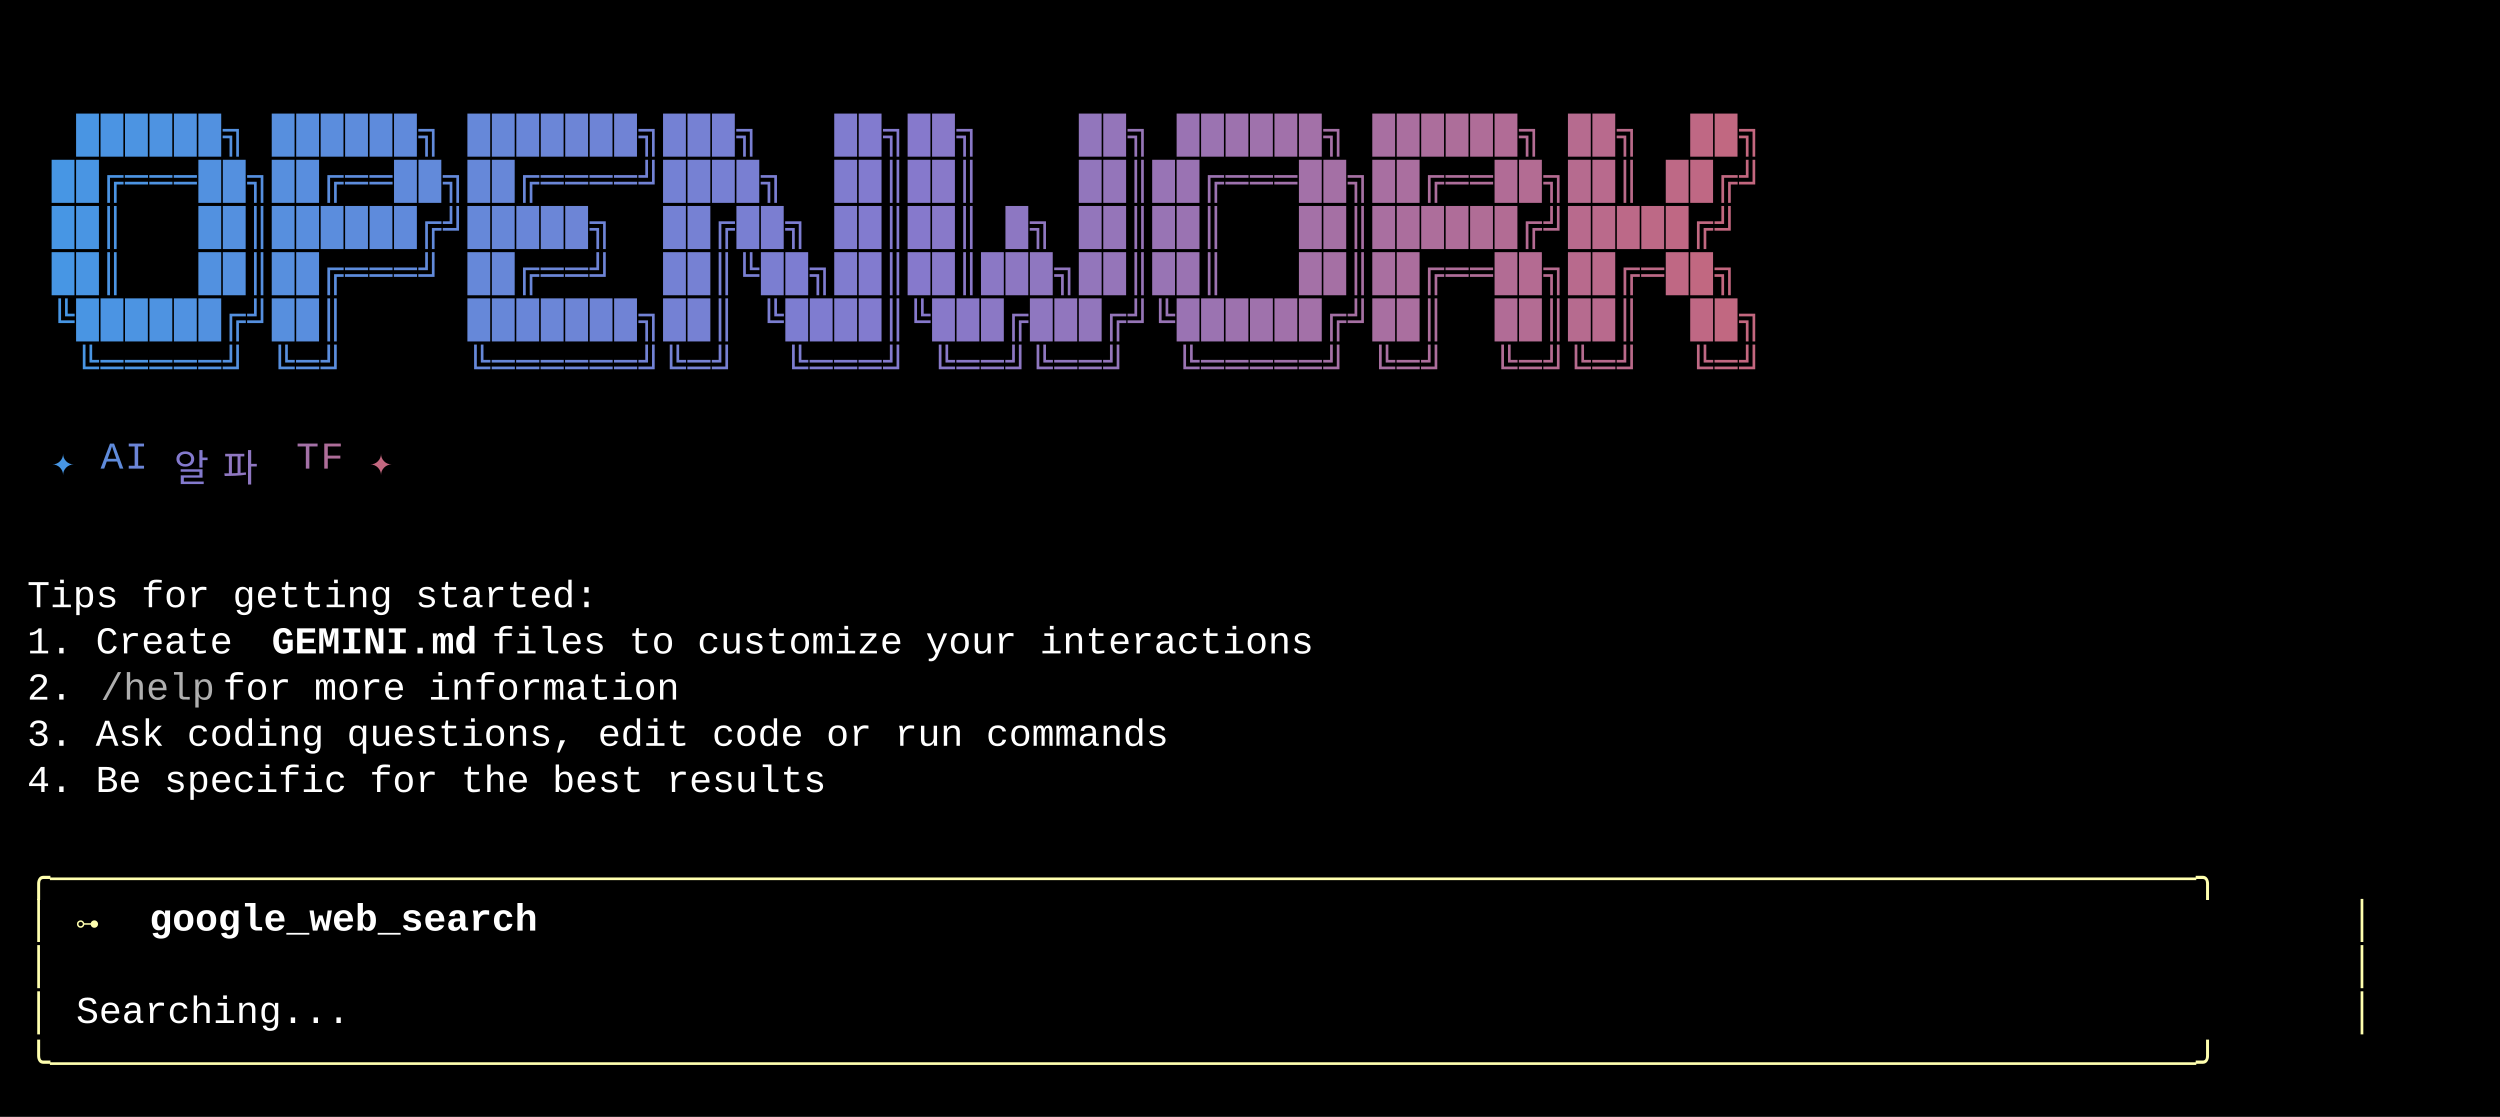
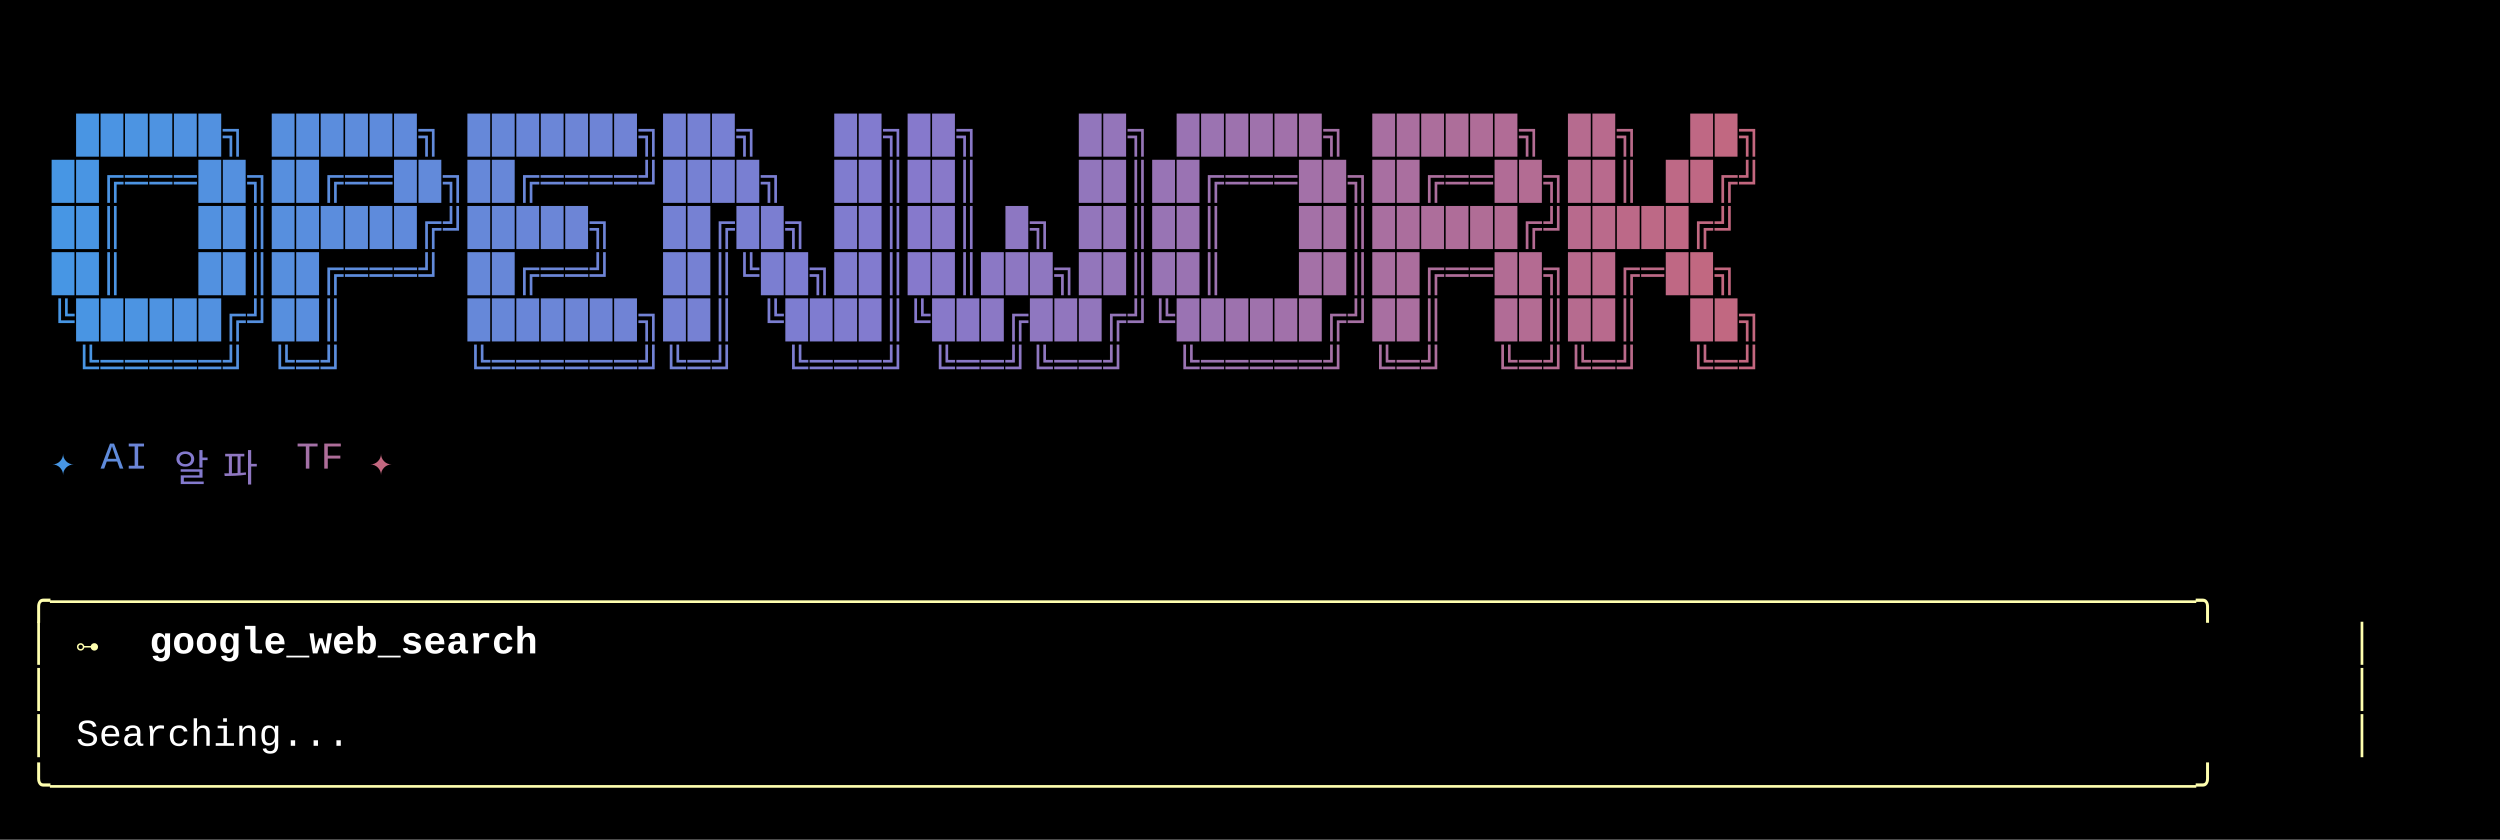
- <svg xmlns="http://www.w3.org/2000/svg" width="920" height="411" viewBox="0 0 920 411">
+ <svg xmlns="http://www.w3.org/2000/svg" width="920" height="309" viewBox="0 0 920 309">
  <style>
    text { font-family: Consolas, "Courier New", monospace; font-size: 14px; dominant-baseline: text-before-edge; white-space: pre; }
  </style>
-   <rect width="920" height="411" fill="#000000" />
+   <rect width="920" height="309" fill="#000000" />
  <g transform="translate(10, 10)">
    <text x="18" y="36" fill="#4995e3" textLength="9" lengthAdjust="spacingAndGlyphs">█</text>
    <text x="27" y="36" fill="#4b94e3" textLength="9" lengthAdjust="spacingAndGlyphs">█</text>
    <text x="36" y="36" fill="#4c94e2" textLength="9" lengthAdjust="spacingAndGlyphs">█</text>
    <text x="45" y="36" fill="#4e93e1" textLength="9" lengthAdjust="spacingAndGlyphs">█</text>
    <text x="54" y="36" fill="#5092e1" textLength="9" lengthAdjust="spacingAndGlyphs">█</text>
    <text x="63" y="36" fill="#5291e0" textLength="9" lengthAdjust="spacingAndGlyphs">█</text>
    <text x="72" y="36" fill="#5490df" textLength="9" lengthAdjust="spacingAndGlyphs">╗</text>
    <text x="90" y="36" fill="#578fde" textLength="9" lengthAdjust="spacingAndGlyphs">█</text>
    <text x="99" y="36" fill="#598ede" textLength="9" lengthAdjust="spacingAndGlyphs">█</text>
    <text x="108" y="36" fill="#5b8ddd" textLength="9" lengthAdjust="spacingAndGlyphs">█</text>
    <text x="117" y="36" fill="#5d8cdc" textLength="9" lengthAdjust="spacingAndGlyphs">█</text>
    <text x="126" y="36" fill="#5e8bdc" textLength="9" lengthAdjust="spacingAndGlyphs">█</text>
    <text x="135" y="36" fill="#608adb" textLength="9" lengthAdjust="spacingAndGlyphs">█</text>
    <text x="144" y="36" fill="#628ada" textLength="9" lengthAdjust="spacingAndGlyphs">╗</text>
    <text x="162" y="36" fill="#6688d9" textLength="9" lengthAdjust="spacingAndGlyphs">█</text>
    <text x="171" y="36" fill="#6787d8" textLength="9" lengthAdjust="spacingAndGlyphs">█</text>
    <text x="180" y="36" fill="#6986d8" textLength="9" lengthAdjust="spacingAndGlyphs">█</text>
    <text x="189" y="36" fill="#6b86d7" textLength="9" lengthAdjust="spacingAndGlyphs">█</text>
    <text x="198" y="36" fill="#6d85d6" textLength="9" lengthAdjust="spacingAndGlyphs">█</text>
    <text x="207" y="36" fill="#6e84d6" textLength="9" lengthAdjust="spacingAndGlyphs">█</text>
    <text x="216" y="36" fill="#7083d5" textLength="9" lengthAdjust="spacingAndGlyphs">█</text>
    <text x="225" y="36" fill="#7282d4" textLength="9" lengthAdjust="spacingAndGlyphs">╗</text>
    <text x="234" y="36" fill="#7481d4" textLength="9" lengthAdjust="spacingAndGlyphs">█</text>
    <text x="243" y="36" fill="#7681d3" textLength="9" lengthAdjust="spacingAndGlyphs">█</text>
    <text x="252" y="36" fill="#7780d3" textLength="9" lengthAdjust="spacingAndGlyphs">█</text>
    <text x="261" y="36" fill="#797fd2" textLength="9" lengthAdjust="spacingAndGlyphs">╗</text>
    <text x="297" y="36" fill="#807ccf" textLength="9" lengthAdjust="spacingAndGlyphs">█</text>
    <text x="306" y="36" fill="#827bcf" textLength="9" lengthAdjust="spacingAndGlyphs">█</text>
    <text x="315" y="36" fill="#847ace" textLength="9" lengthAdjust="spacingAndGlyphs">╗</text>
    <text x="324" y="36" fill="#8679cc" textLength="9" lengthAdjust="spacingAndGlyphs">█</text>
    <text x="333" y="36" fill="#8879c9" textLength="9" lengthAdjust="spacingAndGlyphs">█</text>
    <text x="342" y="36" fill="#8978c7" textLength="9" lengthAdjust="spacingAndGlyphs">╗</text>
    <text x="387" y="36" fill="#9276bc" textLength="9" lengthAdjust="spacingAndGlyphs">█</text>
    <text x="396" y="36" fill="#9475ba" textLength="9" lengthAdjust="spacingAndGlyphs">█</text>
    <text x="405" y="36" fill="#9675b7" textLength="9" lengthAdjust="spacingAndGlyphs">╗</text>
    <text x="423" y="36" fill="#9a73b3" textLength="9" lengthAdjust="spacingAndGlyphs">█</text>
    <text x="432" y="36" fill="#9b73b1" textLength="9" lengthAdjust="spacingAndGlyphs">█</text>
    <text x="441" y="36" fill="#9d72ae" textLength="9" lengthAdjust="spacingAndGlyphs">█</text>
    <text x="450" y="36" fill="#9f72ac" textLength="9" lengthAdjust="spacingAndGlyphs">█</text>
    <text x="459" y="36" fill="#a171aa" textLength="9" lengthAdjust="spacingAndGlyphs">█</text>
    <text x="468" y="36" fill="#a371a8" textLength="9" lengthAdjust="spacingAndGlyphs">█</text>
    <text x="477" y="36" fill="#a470a5" textLength="9" lengthAdjust="spacingAndGlyphs">╗</text>
    <text x="495" y="36" fill="#a86fa1" textLength="9" lengthAdjust="spacingAndGlyphs">█</text>
    <text x="504" y="36" fill="#aa6f9f" textLength="9" lengthAdjust="spacingAndGlyphs">█</text>
    <text x="513" y="36" fill="#ac6e9c" textLength="9" lengthAdjust="spacingAndGlyphs">█</text>
    <text x="522" y="36" fill="#ad6e9a" textLength="9" lengthAdjust="spacingAndGlyphs">█</text>
    <text x="531" y="36" fill="#af6d98" textLength="9" lengthAdjust="spacingAndGlyphs">█</text>
    <text x="540" y="36" fill="#b16c96" textLength="9" lengthAdjust="spacingAndGlyphs">█</text>
    <text x="549" y="36" fill="#b36c93" textLength="9" lengthAdjust="spacingAndGlyphs">╗</text>
    <text x="567" y="36" fill="#b66b8f" textLength="9" lengthAdjust="spacingAndGlyphs">█</text>
    <text x="576" y="36" fill="#b86a8d" textLength="9" lengthAdjust="spacingAndGlyphs">█</text>
    <text x="585" y="36" fill="#ba6a8a" textLength="9" lengthAdjust="spacingAndGlyphs">╗</text>
    <text x="612" y="36" fill="#bf6884" textLength="9" lengthAdjust="spacingAndGlyphs">█</text>
    <text x="621" y="36" fill="#c16881" textLength="9" lengthAdjust="spacingAndGlyphs">█</text>
    <text x="630" y="36" fill="#c3677f" textLength="9" lengthAdjust="spacingAndGlyphs">╗</text>
    <text x="9" y="53" fill="#4796e4" textLength="9" lengthAdjust="spacingAndGlyphs">█</text>
    <text x="18" y="53" fill="#4995e3" textLength="9" lengthAdjust="spacingAndGlyphs">█</text>
    <text x="27" y="53" fill="#4b94e3" textLength="9" lengthAdjust="spacingAndGlyphs">╔</text>
    <text x="36" y="53" fill="#4c94e2" textLength="9" lengthAdjust="spacingAndGlyphs">═</text>
    <text x="45" y="53" fill="#4e93e1" textLength="9" lengthAdjust="spacingAndGlyphs">═</text>
    <text x="54" y="53" fill="#5092e1" textLength="9" lengthAdjust="spacingAndGlyphs">═</text>
    <text x="63" y="53" fill="#5291e0" textLength="9" lengthAdjust="spacingAndGlyphs">█</text>
    <text x="72" y="53" fill="#5490df" textLength="9" lengthAdjust="spacingAndGlyphs">█</text>
    <text x="81" y="53" fill="#558fdf" textLength="9" lengthAdjust="spacingAndGlyphs">╗</text>
    <text x="90" y="53" fill="#578fde" textLength="9" lengthAdjust="spacingAndGlyphs">█</text>
    <text x="99" y="53" fill="#598ede" textLength="9" lengthAdjust="spacingAndGlyphs">█</text>
    <text x="108" y="53" fill="#5b8ddd" textLength="9" lengthAdjust="spacingAndGlyphs">╔</text>
    <text x="117" y="53" fill="#5d8cdc" textLength="9" lengthAdjust="spacingAndGlyphs">═</text>
    <text x="126" y="53" fill="#5e8bdc" textLength="9" lengthAdjust="spacingAndGlyphs">═</text>
    <text x="135" y="53" fill="#608adb" textLength="9" lengthAdjust="spacingAndGlyphs">█</text>
    <text x="144" y="53" fill="#628ada" textLength="9" lengthAdjust="spacingAndGlyphs">█</text>
    <text x="153" y="53" fill="#6489da" textLength="9" lengthAdjust="spacingAndGlyphs">╗</text>
    <text x="162" y="53" fill="#6688d9" textLength="9" lengthAdjust="spacingAndGlyphs">█</text>
    <text x="171" y="53" fill="#6787d8" textLength="9" lengthAdjust="spacingAndGlyphs">█</text>
    <text x="180" y="53" fill="#6986d8" textLength="9" lengthAdjust="spacingAndGlyphs">╔</text>
    <text x="189" y="53" fill="#6b86d7" textLength="9" lengthAdjust="spacingAndGlyphs">═</text>
    <text x="198" y="53" fill="#6d85d6" textLength="9" lengthAdjust="spacingAndGlyphs">═</text>
    <text x="207" y="53" fill="#6e84d6" textLength="9" lengthAdjust="spacingAndGlyphs">═</text>
    <text x="216" y="53" fill="#7083d5" textLength="9" lengthAdjust="spacingAndGlyphs">═</text>
    <text x="225" y="53" fill="#7282d4" textLength="9" lengthAdjust="spacingAndGlyphs">╝</text>
    <text x="234" y="53" fill="#7481d4" textLength="9" lengthAdjust="spacingAndGlyphs">█</text>
    <text x="243" y="53" fill="#7681d3" textLength="9" lengthAdjust="spacingAndGlyphs">█</text>
    <text x="252" y="53" fill="#7780d3" textLength="9" lengthAdjust="spacingAndGlyphs">█</text>
    <text x="261" y="53" fill="#797fd2" textLength="9" lengthAdjust="spacingAndGlyphs">█</text>
    <text x="270" y="53" fill="#7b7ed1" textLength="9" lengthAdjust="spacingAndGlyphs">╗</text>
    <text x="297" y="53" fill="#807ccf" textLength="9" lengthAdjust="spacingAndGlyphs">█</text>
    <text x="306" y="53" fill="#827bcf" textLength="9" lengthAdjust="spacingAndGlyphs">█</text>
    <text x="315" y="53" fill="#847ace" textLength="9" lengthAdjust="spacingAndGlyphs">║</text>
    <text x="324" y="53" fill="#8679cc" textLength="9" lengthAdjust="spacingAndGlyphs">█</text>
    <text x="333" y="53" fill="#8879c9" textLength="9" lengthAdjust="spacingAndGlyphs">█</text>
    <text x="342" y="53" fill="#8978c7" textLength="9" lengthAdjust="spacingAndGlyphs">║</text>
    <text x="387" y="53" fill="#9276bc" textLength="9" lengthAdjust="spacingAndGlyphs">█</text>
    <text x="396" y="53" fill="#9475ba" textLength="9" lengthAdjust="spacingAndGlyphs">█</text>
    <text x="405" y="53" fill="#9675b7" textLength="9" lengthAdjust="spacingAndGlyphs">║</text>
    <text x="414" y="53" fill="#9874b5" textLength="9" lengthAdjust="spacingAndGlyphs">█</text>
    <text x="423" y="53" fill="#9a73b3" textLength="9" lengthAdjust="spacingAndGlyphs">█</text>
    <text x="432" y="53" fill="#9b73b1" textLength="9" lengthAdjust="spacingAndGlyphs">╔</text>
    <text x="441" y="53" fill="#9d72ae" textLength="9" lengthAdjust="spacingAndGlyphs">═</text>
    <text x="450" y="53" fill="#9f72ac" textLength="9" lengthAdjust="spacingAndGlyphs">═</text>
    <text x="459" y="53" fill="#a171aa" textLength="9" lengthAdjust="spacingAndGlyphs">═</text>
    <text x="468" y="53" fill="#a371a8" textLength="9" lengthAdjust="spacingAndGlyphs">█</text>
    <text x="477" y="53" fill="#a470a5" textLength="9" lengthAdjust="spacingAndGlyphs">█</text>
    <text x="486" y="53" fill="#a670a3" textLength="9" lengthAdjust="spacingAndGlyphs">╗</text>
    <text x="495" y="53" fill="#a86fa1" textLength="9" lengthAdjust="spacingAndGlyphs">█</text>
    <text x="504" y="53" fill="#aa6f9f" textLength="9" lengthAdjust="spacingAndGlyphs">█</text>
    <text x="513" y="53" fill="#ac6e9c" textLength="9" lengthAdjust="spacingAndGlyphs">╔</text>
    <text x="522" y="53" fill="#ad6e9a" textLength="9" lengthAdjust="spacingAndGlyphs">═</text>
    <text x="531" y="53" fill="#af6d98" textLength="9" lengthAdjust="spacingAndGlyphs">═</text>
    <text x="540" y="53" fill="#b16c96" textLength="9" lengthAdjust="spacingAndGlyphs">█</text>
    <text x="549" y="53" fill="#b36c93" textLength="9" lengthAdjust="spacingAndGlyphs">█</text>
    <text x="558" y="53" fill="#b56b91" textLength="9" lengthAdjust="spacingAndGlyphs">╗</text>
    <text x="567" y="53" fill="#b66b8f" textLength="9" lengthAdjust="spacingAndGlyphs">█</text>
    <text x="576" y="53" fill="#b86a8d" textLength="9" lengthAdjust="spacingAndGlyphs">█</text>
    <text x="585" y="53" fill="#ba6a8a" textLength="9" lengthAdjust="spacingAndGlyphs">║</text>
    <text x="603" y="53" fill="#be6986" textLength="9" lengthAdjust="spacingAndGlyphs">█</text>
    <text x="612" y="53" fill="#bf6884" textLength="9" lengthAdjust="spacingAndGlyphs">█</text>
    <text x="621" y="53" fill="#c16881" textLength="9" lengthAdjust="spacingAndGlyphs">╔</text>
    <text x="630" y="53" fill="#c3677f" textLength="9" lengthAdjust="spacingAndGlyphs">╝</text>
    <text x="9" y="70" fill="#4796e4" textLength="9" lengthAdjust="spacingAndGlyphs">█</text>
    <text x="18" y="70" fill="#4995e3" textLength="9" lengthAdjust="spacingAndGlyphs">█</text>
    <text x="27" y="70" fill="#4b94e3" textLength="9" lengthAdjust="spacingAndGlyphs">║</text>
    <text x="63" y="70" fill="#5291e0" textLength="9" lengthAdjust="spacingAndGlyphs">█</text>
    <text x="72" y="70" fill="#5490df" textLength="9" lengthAdjust="spacingAndGlyphs">█</text>
    <text x="81" y="70" fill="#558fdf" textLength="9" lengthAdjust="spacingAndGlyphs">║</text>
    <text x="90" y="70" fill="#578fde" textLength="9" lengthAdjust="spacingAndGlyphs">█</text>
    <text x="99" y="70" fill="#598ede" textLength="9" lengthAdjust="spacingAndGlyphs">█</text>
    <text x="108" y="70" fill="#5b8ddd" textLength="9" lengthAdjust="spacingAndGlyphs">█</text>
    <text x="117" y="70" fill="#5d8cdc" textLength="9" lengthAdjust="spacingAndGlyphs">█</text>
    <text x="126" y="70" fill="#5e8bdc" textLength="9" lengthAdjust="spacingAndGlyphs">█</text>
    <text x="135" y="70" fill="#608adb" textLength="9" lengthAdjust="spacingAndGlyphs">█</text>
    <text x="144" y="70" fill="#628ada" textLength="9" lengthAdjust="spacingAndGlyphs">╔</text>
    <text x="153" y="70" fill="#6489da" textLength="9" lengthAdjust="spacingAndGlyphs">╝</text>
    <text x="162" y="70" fill="#6688d9" textLength="9" lengthAdjust="spacingAndGlyphs">█</text>
    <text x="171" y="70" fill="#6787d8" textLength="9" lengthAdjust="spacingAndGlyphs">█</text>
    <text x="180" y="70" fill="#6986d8" textLength="9" lengthAdjust="spacingAndGlyphs">█</text>
    <text x="189" y="70" fill="#6b86d7" textLength="9" lengthAdjust="spacingAndGlyphs">█</text>
    <text x="198" y="70" fill="#6d85d6" textLength="9" lengthAdjust="spacingAndGlyphs">█</text>
    <text x="207" y="70" fill="#6e84d6" textLength="9" lengthAdjust="spacingAndGlyphs">╗</text>
    <text x="234" y="70" fill="#7481d4" textLength="9" lengthAdjust="spacingAndGlyphs">█</text>
    <text x="243" y="70" fill="#7681d3" textLength="9" lengthAdjust="spacingAndGlyphs">█</text>
    <text x="252" y="70" fill="#7780d3" textLength="9" lengthAdjust="spacingAndGlyphs">╔</text>
    <text x="261" y="70" fill="#797fd2" textLength="9" lengthAdjust="spacingAndGlyphs">█</text>
    <text x="270" y="70" fill="#7b7ed1" textLength="9" lengthAdjust="spacingAndGlyphs">█</text>
    <text x="279" y="70" fill="#7d7dd1" textLength="9" lengthAdjust="spacingAndGlyphs">╗</text>
    <text x="297" y="70" fill="#807ccf" textLength="9" lengthAdjust="spacingAndGlyphs">█</text>
    <text x="306" y="70" fill="#827bcf" textLength="9" lengthAdjust="spacingAndGlyphs">█</text>
    <text x="315" y="70" fill="#847ace" textLength="9" lengthAdjust="spacingAndGlyphs">║</text>
    <text x="324" y="70" fill="#8679cc" textLength="9" lengthAdjust="spacingAndGlyphs">█</text>
    <text x="333" y="70" fill="#8879c9" textLength="9" lengthAdjust="spacingAndGlyphs">█</text>
    <text x="342" y="70" fill="#8a78c7" textLength="9" lengthAdjust="spacingAndGlyphs">║</text>
    <text x="360" y="70" fill="#8d77c2" textLength="9" lengthAdjust="spacingAndGlyphs">█</text>
    <text x="369" y="70" fill="#8f77c0" textLength="9" lengthAdjust="spacingAndGlyphs">╗</text>
    <text x="387" y="70" fill="#9376bb" textLength="9" lengthAdjust="spacingAndGlyphs">█</text>
    <text x="396" y="70" fill="#9575b9" textLength="9" lengthAdjust="spacingAndGlyphs">█</text>
    <text x="405" y="70" fill="#9774b7" textLength="9" lengthAdjust="spacingAndGlyphs">║</text>
    <text x="414" y="70" fill="#9874b4" textLength="9" lengthAdjust="spacingAndGlyphs">█</text>
    <text x="423" y="70" fill="#9a73b2" textLength="9" lengthAdjust="spacingAndGlyphs">█</text>
    <text x="432" y="70" fill="#9c73b0" textLength="9" lengthAdjust="spacingAndGlyphs">║</text>
    <text x="468" y="70" fill="#a471a7" textLength="9" lengthAdjust="spacingAndGlyphs">█</text>
    <text x="477" y="70" fill="#a570a4" textLength="9" lengthAdjust="spacingAndGlyphs">█</text>
    <text x="486" y="70" fill="#a76fa2" textLength="9" lengthAdjust="spacingAndGlyphs">║</text>
    <text x="495" y="70" fill="#a96fa0" textLength="9" lengthAdjust="spacingAndGlyphs">█</text>
    <text x="504" y="70" fill="#ab6e9d" textLength="9" lengthAdjust="spacingAndGlyphs">█</text>
    <text x="513" y="70" fill="#ad6e9b" textLength="9" lengthAdjust="spacingAndGlyphs">█</text>
    <text x="522" y="70" fill="#af6d99" textLength="9" lengthAdjust="spacingAndGlyphs">█</text>
    <text x="531" y="70" fill="#b06d96" textLength="9" lengthAdjust="spacingAndGlyphs">█</text>
    <text x="540" y="70" fill="#b26c94" textLength="9" lengthAdjust="spacingAndGlyphs">█</text>
    <text x="549" y="70" fill="#b46b92" textLength="9" lengthAdjust="spacingAndGlyphs">╔</text>
    <text x="558" y="70" fill="#b66b8f" textLength="9" lengthAdjust="spacingAndGlyphs">╝</text>
    <text x="567" y="70" fill="#b86a8d" textLength="9" lengthAdjust="spacingAndGlyphs">█</text>
    <text x="576" y="70" fill="#ba6a8b" textLength="9" lengthAdjust="spacingAndGlyphs">█</text>
    <text x="585" y="70" fill="#bc6988" textLength="9" lengthAdjust="spacingAndGlyphs">█</text>
    <text x="594" y="70" fill="#bd6986" textLength="9" lengthAdjust="spacingAndGlyphs">█</text>
    <text x="603" y="70" fill="#bf6884" textLength="9" lengthAdjust="spacingAndGlyphs">█</text>
    <text x="612" y="70" fill="#c16881" textLength="9" lengthAdjust="spacingAndGlyphs">╔</text>
    <text x="621" y="70" fill="#c3677f" textLength="9" lengthAdjust="spacingAndGlyphs">╝</text>
    <text x="9" y="87" fill="#4796e4" textLength="9" lengthAdjust="spacingAndGlyphs">█</text>
    <text x="18" y="87" fill="#4995e3" textLength="9" lengthAdjust="spacingAndGlyphs">█</text>
    <text x="27" y="87" fill="#4b94e3" textLength="9" lengthAdjust="spacingAndGlyphs">║</text>
    <text x="63" y="87" fill="#5291e0" textLength="9" lengthAdjust="spacingAndGlyphs">█</text>
    <text x="72" y="87" fill="#5490df" textLength="9" lengthAdjust="spacingAndGlyphs">█</text>
    <text x="81" y="87" fill="#558fdf" textLength="9" lengthAdjust="spacingAndGlyphs">║</text>
    <text x="90" y="87" fill="#578fde" textLength="9" lengthAdjust="spacingAndGlyphs">█</text>
    <text x="99" y="87" fill="#598ede" textLength="9" lengthAdjust="spacingAndGlyphs">█</text>
    <text x="108" y="87" fill="#5b8ddd" textLength="9" lengthAdjust="spacingAndGlyphs">╔</text>
    <text x="117" y="87" fill="#5d8cdc" textLength="9" lengthAdjust="spacingAndGlyphs">═</text>
    <text x="126" y="87" fill="#5e8bdc" textLength="9" lengthAdjust="spacingAndGlyphs">═</text>
    <text x="135" y="87" fill="#608adb" textLength="9" lengthAdjust="spacingAndGlyphs">═</text>
    <text x="144" y="87" fill="#628ada" textLength="9" lengthAdjust="spacingAndGlyphs">╝</text>
    <text x="162" y="87" fill="#6688d9" textLength="9" lengthAdjust="spacingAndGlyphs">█</text>
    <text x="171" y="87" fill="#6787d8" textLength="9" lengthAdjust="spacingAndGlyphs">█</text>
    <text x="180" y="87" fill="#6986d8" textLength="9" lengthAdjust="spacingAndGlyphs">╔</text>
    <text x="189" y="87" fill="#6b86d7" textLength="9" lengthAdjust="spacingAndGlyphs">═</text>
    <text x="198" y="87" fill="#6d85d6" textLength="9" lengthAdjust="spacingAndGlyphs">═</text>
    <text x="207" y="87" fill="#6e84d6" textLength="9" lengthAdjust="spacingAndGlyphs">╝</text>
    <text x="234" y="87" fill="#7481d4" textLength="9" lengthAdjust="spacingAndGlyphs">█</text>
    <text x="243" y="87" fill="#7681d3" textLength="9" lengthAdjust="spacingAndGlyphs">█</text>
    <text x="252" y="87" fill="#7780d3" textLength="9" lengthAdjust="spacingAndGlyphs">║</text>
    <text x="261" y="87" fill="#797fd2" textLength="9" lengthAdjust="spacingAndGlyphs">╚</text>
    <text x="270" y="87" fill="#7b7ed1" textLength="9" lengthAdjust="spacingAndGlyphs">█</text>
    <text x="279" y="87" fill="#7d7dd1" textLength="9" lengthAdjust="spacingAndGlyphs">█</text>
    <text x="288" y="87" fill="#7f7cd0" textLength="9" lengthAdjust="spacingAndGlyphs">╗</text>
    <text x="297" y="87" fill="#807ccf" textLength="9" lengthAdjust="spacingAndGlyphs">█</text>
    <text x="306" y="87" fill="#827bcf" textLength="9" lengthAdjust="spacingAndGlyphs">█</text>
    <text x="315" y="87" fill="#847ace" textLength="9" lengthAdjust="spacingAndGlyphs">║</text>
    <text x="324" y="87" fill="#8679cc" textLength="9" lengthAdjust="spacingAndGlyphs">█</text>
    <text x="333" y="87" fill="#8879c9" textLength="9" lengthAdjust="spacingAndGlyphs">█</text>
    <text x="342" y="87" fill="#8a78c7" textLength="9" lengthAdjust="spacingAndGlyphs">║</text>
    <text x="351" y="87" fill="#8b78c5" textLength="9" lengthAdjust="spacingAndGlyphs">█</text>
    <text x="360" y="87" fill="#8d77c2" textLength="9" lengthAdjust="spacingAndGlyphs">█</text>
    <text x="369" y="87" fill="#8f77c0" textLength="9" lengthAdjust="spacingAndGlyphs">█</text>
    <text x="378" y="87" fill="#9176be" textLength="9" lengthAdjust="spacingAndGlyphs">╗</text>
    <text x="387" y="87" fill="#9376bb" textLength="9" lengthAdjust="spacingAndGlyphs">█</text>
    <text x="396" y="87" fill="#9575b9" textLength="9" lengthAdjust="spacingAndGlyphs">█</text>
    <text x="405" y="87" fill="#9774b7" textLength="9" lengthAdjust="spacingAndGlyphs">║</text>
    <text x="414" y="87" fill="#9874b4" textLength="9" lengthAdjust="spacingAndGlyphs">█</text>
    <text x="423" y="87" fill="#9a73b2" textLength="9" lengthAdjust="spacingAndGlyphs">█</text>
    <text x="432" y="87" fill="#9c73b0" textLength="9" lengthAdjust="spacingAndGlyphs">║</text>
    <text x="468" y="87" fill="#a471a7" textLength="9" lengthAdjust="spacingAndGlyphs">█</text>
    <text x="477" y="87" fill="#a570a4" textLength="9" lengthAdjust="spacingAndGlyphs">█</text>
    <text x="486" y="87" fill="#a76fa2" textLength="9" lengthAdjust="spacingAndGlyphs">║</text>
    <text x="495" y="87" fill="#a96fa0" textLength="9" lengthAdjust="spacingAndGlyphs">█</text>
    <text x="504" y="87" fill="#ab6e9d" textLength="9" lengthAdjust="spacingAndGlyphs">█</text>
    <text x="513" y="87" fill="#ad6e9b" textLength="9" lengthAdjust="spacingAndGlyphs">╔</text>
    <text x="522" y="87" fill="#af6d99" textLength="9" lengthAdjust="spacingAndGlyphs">═</text>
    <text x="531" y="87" fill="#b06d96" textLength="9" lengthAdjust="spacingAndGlyphs">═</text>
    <text x="540" y="87" fill="#b26c94" textLength="9" lengthAdjust="spacingAndGlyphs">█</text>
    <text x="549" y="87" fill="#b46b92" textLength="9" lengthAdjust="spacingAndGlyphs">█</text>
    <text x="558" y="87" fill="#b66b8f" textLength="9" lengthAdjust="spacingAndGlyphs">╗</text>
    <text x="567" y="87" fill="#b86a8d" textLength="9" lengthAdjust="spacingAndGlyphs">█</text>
    <text x="576" y="87" fill="#ba6a8b" textLength="9" lengthAdjust="spacingAndGlyphs">█</text>
    <text x="585" y="87" fill="#bc6988" textLength="9" lengthAdjust="spacingAndGlyphs">╔</text>
    <text x="594" y="87" fill="#bd6986" textLength="9" lengthAdjust="spacingAndGlyphs">═</text>
    <text x="603" y="87" fill="#bf6884" textLength="9" lengthAdjust="spacingAndGlyphs">█</text>
    <text x="612" y="87" fill="#c16881" textLength="9" lengthAdjust="spacingAndGlyphs">█</text>
    <text x="621" y="87" fill="#c3677f" textLength="9" lengthAdjust="spacingAndGlyphs">╗</text>
    <text x="9" y="104" fill="#4796e4" textLength="9" lengthAdjust="spacingAndGlyphs">╚</text>
    <text x="18" y="104" fill="#4995e3" textLength="9" lengthAdjust="spacingAndGlyphs">█</text>
    <text x="27" y="104" fill="#4b94e3" textLength="9" lengthAdjust="spacingAndGlyphs">█</text>
    <text x="36" y="104" fill="#4c94e2" textLength="9" lengthAdjust="spacingAndGlyphs">█</text>
    <text x="45" y="104" fill="#4e93e1" textLength="9" lengthAdjust="spacingAndGlyphs">█</text>
    <text x="54" y="104" fill="#5092e1" textLength="9" lengthAdjust="spacingAndGlyphs">█</text>
    <text x="63" y="104" fill="#5291e0" textLength="9" lengthAdjust="spacingAndGlyphs">█</text>
    <text x="72" y="104" fill="#5490df" textLength="9" lengthAdjust="spacingAndGlyphs">╔</text>
    <text x="81" y="104" fill="#558fdf" textLength="9" lengthAdjust="spacingAndGlyphs">╝</text>
    <text x="90" y="104" fill="#578fde" textLength="9" lengthAdjust="spacingAndGlyphs">█</text>
    <text x="99" y="104" fill="#598ede" textLength="9" lengthAdjust="spacingAndGlyphs">█</text>
    <text x="108" y="104" fill="#5b8ddd" textLength="9" lengthAdjust="spacingAndGlyphs">║</text>
    <text x="162" y="104" fill="#6688d9" textLength="9" lengthAdjust="spacingAndGlyphs">█</text>
    <text x="171" y="104" fill="#6787d8" textLength="9" lengthAdjust="spacingAndGlyphs">█</text>
    <text x="180" y="104" fill="#6986d8" textLength="9" lengthAdjust="spacingAndGlyphs">█</text>
    <text x="189" y="104" fill="#6b86d7" textLength="9" lengthAdjust="spacingAndGlyphs">█</text>
    <text x="198" y="104" fill="#6d85d6" textLength="9" lengthAdjust="spacingAndGlyphs">█</text>
    <text x="207" y="104" fill="#6e84d6" textLength="9" lengthAdjust="spacingAndGlyphs">█</text>
    <text x="216" y="104" fill="#7083d5" textLength="9" lengthAdjust="spacingAndGlyphs">█</text>
    <text x="225" y="104" fill="#7282d4" textLength="9" lengthAdjust="spacingAndGlyphs">╗</text>
    <text x="234" y="104" fill="#7481d4" textLength="9" lengthAdjust="spacingAndGlyphs">█</text>
    <text x="243" y="104" fill="#7681d3" textLength="9" lengthAdjust="spacingAndGlyphs">█</text>
    <text x="252" y="104" fill="#7780d3" textLength="9" lengthAdjust="spacingAndGlyphs">║</text>
    <text x="270" y="104" fill="#7b7ed1" textLength="9" lengthAdjust="spacingAndGlyphs">╚</text>
    <text x="279" y="104" fill="#7d7dd1" textLength="9" lengthAdjust="spacingAndGlyphs">█</text>
    <text x="288" y="104" fill="#7f7cd0" textLength="9" lengthAdjust="spacingAndGlyphs">█</text>
    <text x="297" y="104" fill="#807ccf" textLength="9" lengthAdjust="spacingAndGlyphs">█</text>
    <text x="306" y="104" fill="#827bcf" textLength="9" lengthAdjust="spacingAndGlyphs">█</text>
    <text x="315" y="104" fill="#847ace" textLength="9" lengthAdjust="spacingAndGlyphs">║</text>
    <text x="324" y="104" fill="#8679cc" textLength="9" lengthAdjust="spacingAndGlyphs">╚</text>
    <text x="333" y="104" fill="#8879c9" textLength="9" lengthAdjust="spacingAndGlyphs">█</text>
    <text x="342" y="104" fill="#8978c7" textLength="9" lengthAdjust="spacingAndGlyphs">█</text>
    <text x="351" y="104" fill="#8b78c5" textLength="9" lengthAdjust="spacingAndGlyphs">█</text>
    <text x="360" y="104" fill="#8d77c3" textLength="9" lengthAdjust="spacingAndGlyphs">╔</text>
    <text x="369" y="104" fill="#8f77c0" textLength="9" lengthAdjust="spacingAndGlyphs">█</text>
    <text x="378" y="104" fill="#9176be" textLength="9" lengthAdjust="spacingAndGlyphs">█</text>
    <text x="387" y="104" fill="#9276bc" textLength="9" lengthAdjust="spacingAndGlyphs">█</text>
    <text x="396" y="104" fill="#9475ba" textLength="9" lengthAdjust="spacingAndGlyphs">╔</text>
    <text x="405" y="104" fill="#9675b7" textLength="9" lengthAdjust="spacingAndGlyphs">╝</text>
    <text x="414" y="104" fill="#9874b5" textLength="9" lengthAdjust="spacingAndGlyphs">╚</text>
    <text x="423" y="104" fill="#9a73b3" textLength="9" lengthAdjust="spacingAndGlyphs">█</text>
    <text x="432" y="104" fill="#9b73b1" textLength="9" lengthAdjust="spacingAndGlyphs">█</text>
    <text x="441" y="104" fill="#9d72ae" textLength="9" lengthAdjust="spacingAndGlyphs">█</text>
    <text x="450" y="104" fill="#9f72ac" textLength="9" lengthAdjust="spacingAndGlyphs">█</text>
    <text x="459" y="104" fill="#a171aa" textLength="9" lengthAdjust="spacingAndGlyphs">█</text>
    <text x="468" y="104" fill="#a371a8" textLength="9" lengthAdjust="spacingAndGlyphs">█</text>
    <text x="477" y="104" fill="#a470a5" textLength="9" lengthAdjust="spacingAndGlyphs">╔</text>
    <text x="486" y="104" fill="#a670a3" textLength="9" lengthAdjust="spacingAndGlyphs">╝</text>
    <text x="495" y="104" fill="#a86fa1" textLength="9" lengthAdjust="spacingAndGlyphs">█</text>
    <text x="504" y="104" fill="#aa6f9f" textLength="9" lengthAdjust="spacingAndGlyphs">█</text>
    <text x="513" y="104" fill="#ac6e9c" textLength="9" lengthAdjust="spacingAndGlyphs">║</text>
    <text x="540" y="104" fill="#b16c96" textLength="9" lengthAdjust="spacingAndGlyphs">█</text>
    <text x="549" y="104" fill="#b36c93" textLength="9" lengthAdjust="spacingAndGlyphs">█</text>
    <text x="558" y="104" fill="#b56b91" textLength="9" lengthAdjust="spacingAndGlyphs">║</text>
    <text x="567" y="104" fill="#b66b8f" textLength="9" lengthAdjust="spacingAndGlyphs">█</text>
    <text x="576" y="104" fill="#b86a8d" textLength="9" lengthAdjust="spacingAndGlyphs">█</text>
    <text x="585" y="104" fill="#ba6a8a" textLength="9" lengthAdjust="spacingAndGlyphs">║</text>
    <text x="612" y="104" fill="#bf6884" textLength="9" lengthAdjust="spacingAndGlyphs">█</text>
    <text x="621" y="104" fill="#c16881" textLength="9" lengthAdjust="spacingAndGlyphs">█</text>
    <text x="630" y="104" fill="#c3677f" textLength="9" lengthAdjust="spacingAndGlyphs">╗</text>
    <text x="18" y="121" fill="#4995e3" textLength="9" lengthAdjust="spacingAndGlyphs">╚</text>
    <text x="27" y="121" fill="#4b94e3" textLength="9" lengthAdjust="spacingAndGlyphs">═</text>
    <text x="36" y="121" fill="#4c94e2" textLength="9" lengthAdjust="spacingAndGlyphs">═</text>
    <text x="45" y="121" fill="#4e93e1" textLength="9" lengthAdjust="spacingAndGlyphs">═</text>
    <text x="54" y="121" fill="#5092e1" textLength="9" lengthAdjust="spacingAndGlyphs">═</text>
    <text x="63" y="121" fill="#5291e0" textLength="9" lengthAdjust="spacingAndGlyphs">═</text>
    <text x="72" y="121" fill="#5490df" textLength="9" lengthAdjust="spacingAndGlyphs">╝</text>
    <text x="90" y="121" fill="#578fde" textLength="9" lengthAdjust="spacingAndGlyphs">╚</text>
    <text x="99" y="121" fill="#598ede" textLength="9" lengthAdjust="spacingAndGlyphs">═</text>
    <text x="108" y="121" fill="#5b8ddd" textLength="9" lengthAdjust="spacingAndGlyphs">╝</text>
    <text x="162" y="121" fill="#6688d9" textLength="9" lengthAdjust="spacingAndGlyphs">╚</text>
    <text x="171" y="121" fill="#6787d8" textLength="9" lengthAdjust="spacingAndGlyphs">═</text>
    <text x="180" y="121" fill="#6986d8" textLength="9" lengthAdjust="spacingAndGlyphs">═</text>
    <text x="189" y="121" fill="#6b86d7" textLength="9" lengthAdjust="spacingAndGlyphs">═</text>
    <text x="198" y="121" fill="#6d85d6" textLength="9" lengthAdjust="spacingAndGlyphs">═</text>
    <text x="207" y="121" fill="#6e84d6" textLength="9" lengthAdjust="spacingAndGlyphs">═</text>
    <text x="216" y="121" fill="#7083d5" textLength="9" lengthAdjust="spacingAndGlyphs">═</text>
    <text x="225" y="121" fill="#7282d4" textLength="9" lengthAdjust="spacingAndGlyphs">╝</text>
    <text x="234" y="121" fill="#7481d4" textLength="9" lengthAdjust="spacingAndGlyphs">╚</text>
    <text x="243" y="121" fill="#7681d3" textLength="9" lengthAdjust="spacingAndGlyphs">═</text>
    <text x="252" y="121" fill="#7780d3" textLength="9" lengthAdjust="spacingAndGlyphs">╝</text>
    <text x="279" y="121" fill="#7d7dd1" textLength="9" lengthAdjust="spacingAndGlyphs">╚</text>
    <text x="288" y="121" fill="#7f7cd0" textLength="9" lengthAdjust="spacingAndGlyphs">═</text>
    <text x="297" y="121" fill="#807ccf" textLength="9" lengthAdjust="spacingAndGlyphs">═</text>
    <text x="306" y="121" fill="#827bcf" textLength="9" lengthAdjust="spacingAndGlyphs">═</text>
    <text x="315" y="121" fill="#847ace" textLength="9" lengthAdjust="spacingAndGlyphs">╝</text>
    <text x="333" y="121" fill="#8879c9" textLength="9" lengthAdjust="spacingAndGlyphs">╚</text>
    <text x="342" y="121" fill="#8978c7" textLength="9" lengthAdjust="spacingAndGlyphs">═</text>
    <text x="351" y="121" fill="#8b78c5" textLength="9" lengthAdjust="spacingAndGlyphs">═</text>
    <text x="360" y="121" fill="#8d77c3" textLength="9" lengthAdjust="spacingAndGlyphs">╝</text>
    <text x="369" y="121" fill="#8f77c0" textLength="9" lengthAdjust="spacingAndGlyphs">╚</text>
    <text x="378" y="121" fill="#9176be" textLength="9" lengthAdjust="spacingAndGlyphs">═</text>
    <text x="387" y="121" fill="#9276bc" textLength="9" lengthAdjust="spacingAndGlyphs">═</text>
    <text x="396" y="121" fill="#9475ba" textLength="9" lengthAdjust="spacingAndGlyphs">╝</text>
    <text x="423" y="121" fill="#9a73b3" textLength="9" lengthAdjust="spacingAndGlyphs">╚</text>
    <text x="432" y="121" fill="#9b73b1" textLength="9" lengthAdjust="spacingAndGlyphs">═</text>
    <text x="441" y="121" fill="#9d72ae" textLength="9" lengthAdjust="spacingAndGlyphs">═</text>
    <text x="450" y="121" fill="#9f72ac" textLength="9" lengthAdjust="spacingAndGlyphs">═</text>
    <text x="459" y="121" fill="#a171aa" textLength="9" lengthAdjust="spacingAndGlyphs">═</text>
    <text x="468" y="121" fill="#a371a8" textLength="9" lengthAdjust="spacingAndGlyphs">═</text>
    <text x="477" y="121" fill="#a470a5" textLength="9" lengthAdjust="spacingAndGlyphs">╝</text>
    <text x="495" y="121" fill="#a86fa1" textLength="9" lengthAdjust="spacingAndGlyphs">╚</text>
    <text x="504" y="121" fill="#aa6f9f" textLength="9" lengthAdjust="spacingAndGlyphs">═</text>
    <text x="513" y="121" fill="#ac6e9c" textLength="9" lengthAdjust="spacingAndGlyphs">╝</text>
    <text x="540" y="121" fill="#b16c96" textLength="9" lengthAdjust="spacingAndGlyphs">╚</text>
    <text x="549" y="121" fill="#b36c93" textLength="9" lengthAdjust="spacingAndGlyphs">═</text>
    <text x="558" y="121" fill="#b56b91" textLength="9" lengthAdjust="spacingAndGlyphs">╝</text>
    <text x="567" y="121" fill="#b66b8f" textLength="9" lengthAdjust="spacingAndGlyphs">╚</text>
    <text x="576" y="121" fill="#b86a8d" textLength="9" lengthAdjust="spacingAndGlyphs">═</text>
    <text x="585" y="121" fill="#ba6a8a" textLength="9" lengthAdjust="spacingAndGlyphs">╝</text>
    <text x="612" y="121" fill="#bf6884" textLength="9" lengthAdjust="spacingAndGlyphs">╚</text>
    <text x="621" y="121" fill="#c16881" textLength="9" lengthAdjust="spacingAndGlyphs">═</text>
    <text x="630" y="121" fill="#c3677f" textLength="9" lengthAdjust="spacingAndGlyphs">╝</text>
    <text x="9" y="155" fill="#4796e4" textLength="9" lengthAdjust="spacingAndGlyphs">✦</text>
    <text x="27" y="155" fill="#5f8bdb" textLength="9" lengthAdjust="spacingAndGlyphs">A</text>
    <text x="36" y="155" fill="#6c85d7" textLength="9" lengthAdjust="spacingAndGlyphs">I</text>
    <text x="54" y="155" fill="#847ace" textLength="18" lengthAdjust="spacingAndGlyphs">알</text>
    <text x="72" y="155" fill="#8f77c1" textLength="18" lengthAdjust="spacingAndGlyphs">파</text>
    <text x="99" y="155" fill="#a471a7" textLength="9" lengthAdjust="spacingAndGlyphs">T</text>
    <text x="108" y="155" fill="#ae6d99" textLength="9" lengthAdjust="spacingAndGlyphs">F</text>
    <text x="126" y="155" fill="#c3677f" textLength="9" lengthAdjust="spacingAndGlyphs">✦</text>
-     <text x="0" y="206" fill="#ffffff" textLength="225" lengthAdjust="spacingAndGlyphs">Tips for getting started:</text>
-     <text x="0" y="223" fill="#ffffff" textLength="90" lengthAdjust="spacingAndGlyphs">1. Create </text>
-     <text x="90" y="223" fill="#ffffff" textLength="81" lengthAdjust="spacingAndGlyphs" font-weight="bold">GEMINI.md</text>
-     <text x="171" y="223" fill="#ffffff" textLength="333" lengthAdjust="spacingAndGlyphs"> files to customize your interactions</text>
-     <text x="0" y="240" fill="#ffffff" textLength="27" lengthAdjust="spacingAndGlyphs">2. </text>
-     <text x="27" y="240" fill="#afafaf" textLength="45" lengthAdjust="spacingAndGlyphs">/help</text>
-     <text x="72" y="240" fill="#ffffff" textLength="189" lengthAdjust="spacingAndGlyphs"> for more information</text>
-     <text x="0" y="257" fill="#ffffff" textLength="450" lengthAdjust="spacingAndGlyphs">3. Ask coding questions, edit code or run commands</text>
-     <text x="0" y="274" fill="#ffffff" textLength="315" lengthAdjust="spacingAndGlyphs">4. Be specific for the best results</text>
-     <text x="0" y="308" fill="#ffffaf" textLength="864" lengthAdjust="spacingAndGlyphs">╭──────────────────────────────────────────────────────────────────────────────────────────────╮</text>
-     <text x="0" y="325" fill="#ffffaf" textLength="9" lengthAdjust="spacingAndGlyphs">│</text>
-     <text x="18" y="325" fill="#ffffaf" textLength="9" lengthAdjust="spacingAndGlyphs">⊶</text>
-     <text x="45" y="325" fill="#ffffff" textLength="153" lengthAdjust="spacingAndGlyphs" font-weight="bold">google_web_search</text>
-     <text x="855" y="325" fill="#ffffaf" textLength="9" lengthAdjust="spacingAndGlyphs">│</text>
-     <text x="0" y="342" fill="#ffffaf" textLength="9" lengthAdjust="spacingAndGlyphs">│</text>
-     <text x="855" y="342" fill="#ffffaf" textLength="9" lengthAdjust="spacingAndGlyphs">│</text>
-     <text x="0" y="359" fill="#ffffaf" textLength="9" lengthAdjust="spacingAndGlyphs">│</text>
-     <text x="18" y="359" fill="#ffffff" textLength="108" lengthAdjust="spacingAndGlyphs">Searching...</text>
-     <text x="855" y="359" fill="#ffffaf" textLength="9" lengthAdjust="spacingAndGlyphs">│</text>
-     <text x="0" y="376" fill="#ffffaf" textLength="864" lengthAdjust="spacingAndGlyphs">╰──────────────────────────────────────────────────────────────────────────────────────────────╯</text>
+     <text x="0" y="206" fill="#ffffaf" textLength="864" lengthAdjust="spacingAndGlyphs">╭──────────────────────────────────────────────────────────────────────────────────────────────╮</text>
+     <text x="0" y="223" fill="#ffffaf" textLength="9" lengthAdjust="spacingAndGlyphs">│</text>
+     <text x="18" y="223" fill="#ffffaf" textLength="9" lengthAdjust="spacingAndGlyphs">⊶</text>
+     <text x="45" y="223" fill="#ffffff" textLength="153" lengthAdjust="spacingAndGlyphs" font-weight="bold">google_web_search</text>
+     <text x="855" y="223" fill="#ffffaf" textLength="9" lengthAdjust="spacingAndGlyphs">│</text>
+     <text x="0" y="240" fill="#ffffaf" textLength="9" lengthAdjust="spacingAndGlyphs">│</text>
+     <text x="855" y="240" fill="#ffffaf" textLength="9" lengthAdjust="spacingAndGlyphs">│</text>
+     <text x="0" y="257" fill="#ffffaf" textLength="9" lengthAdjust="spacingAndGlyphs">│</text>
+     <text x="18" y="257" fill="#ffffff" textLength="108" lengthAdjust="spacingAndGlyphs">Searching...</text>
+     <text x="855" y="257" fill="#ffffaf" textLength="9" lengthAdjust="spacingAndGlyphs">│</text>
+     <text x="0" y="274" fill="#ffffaf" textLength="864" lengthAdjust="spacingAndGlyphs">╰──────────────────────────────────────────────────────────────────────────────────────────────╯</text>
  </g>
</svg>
